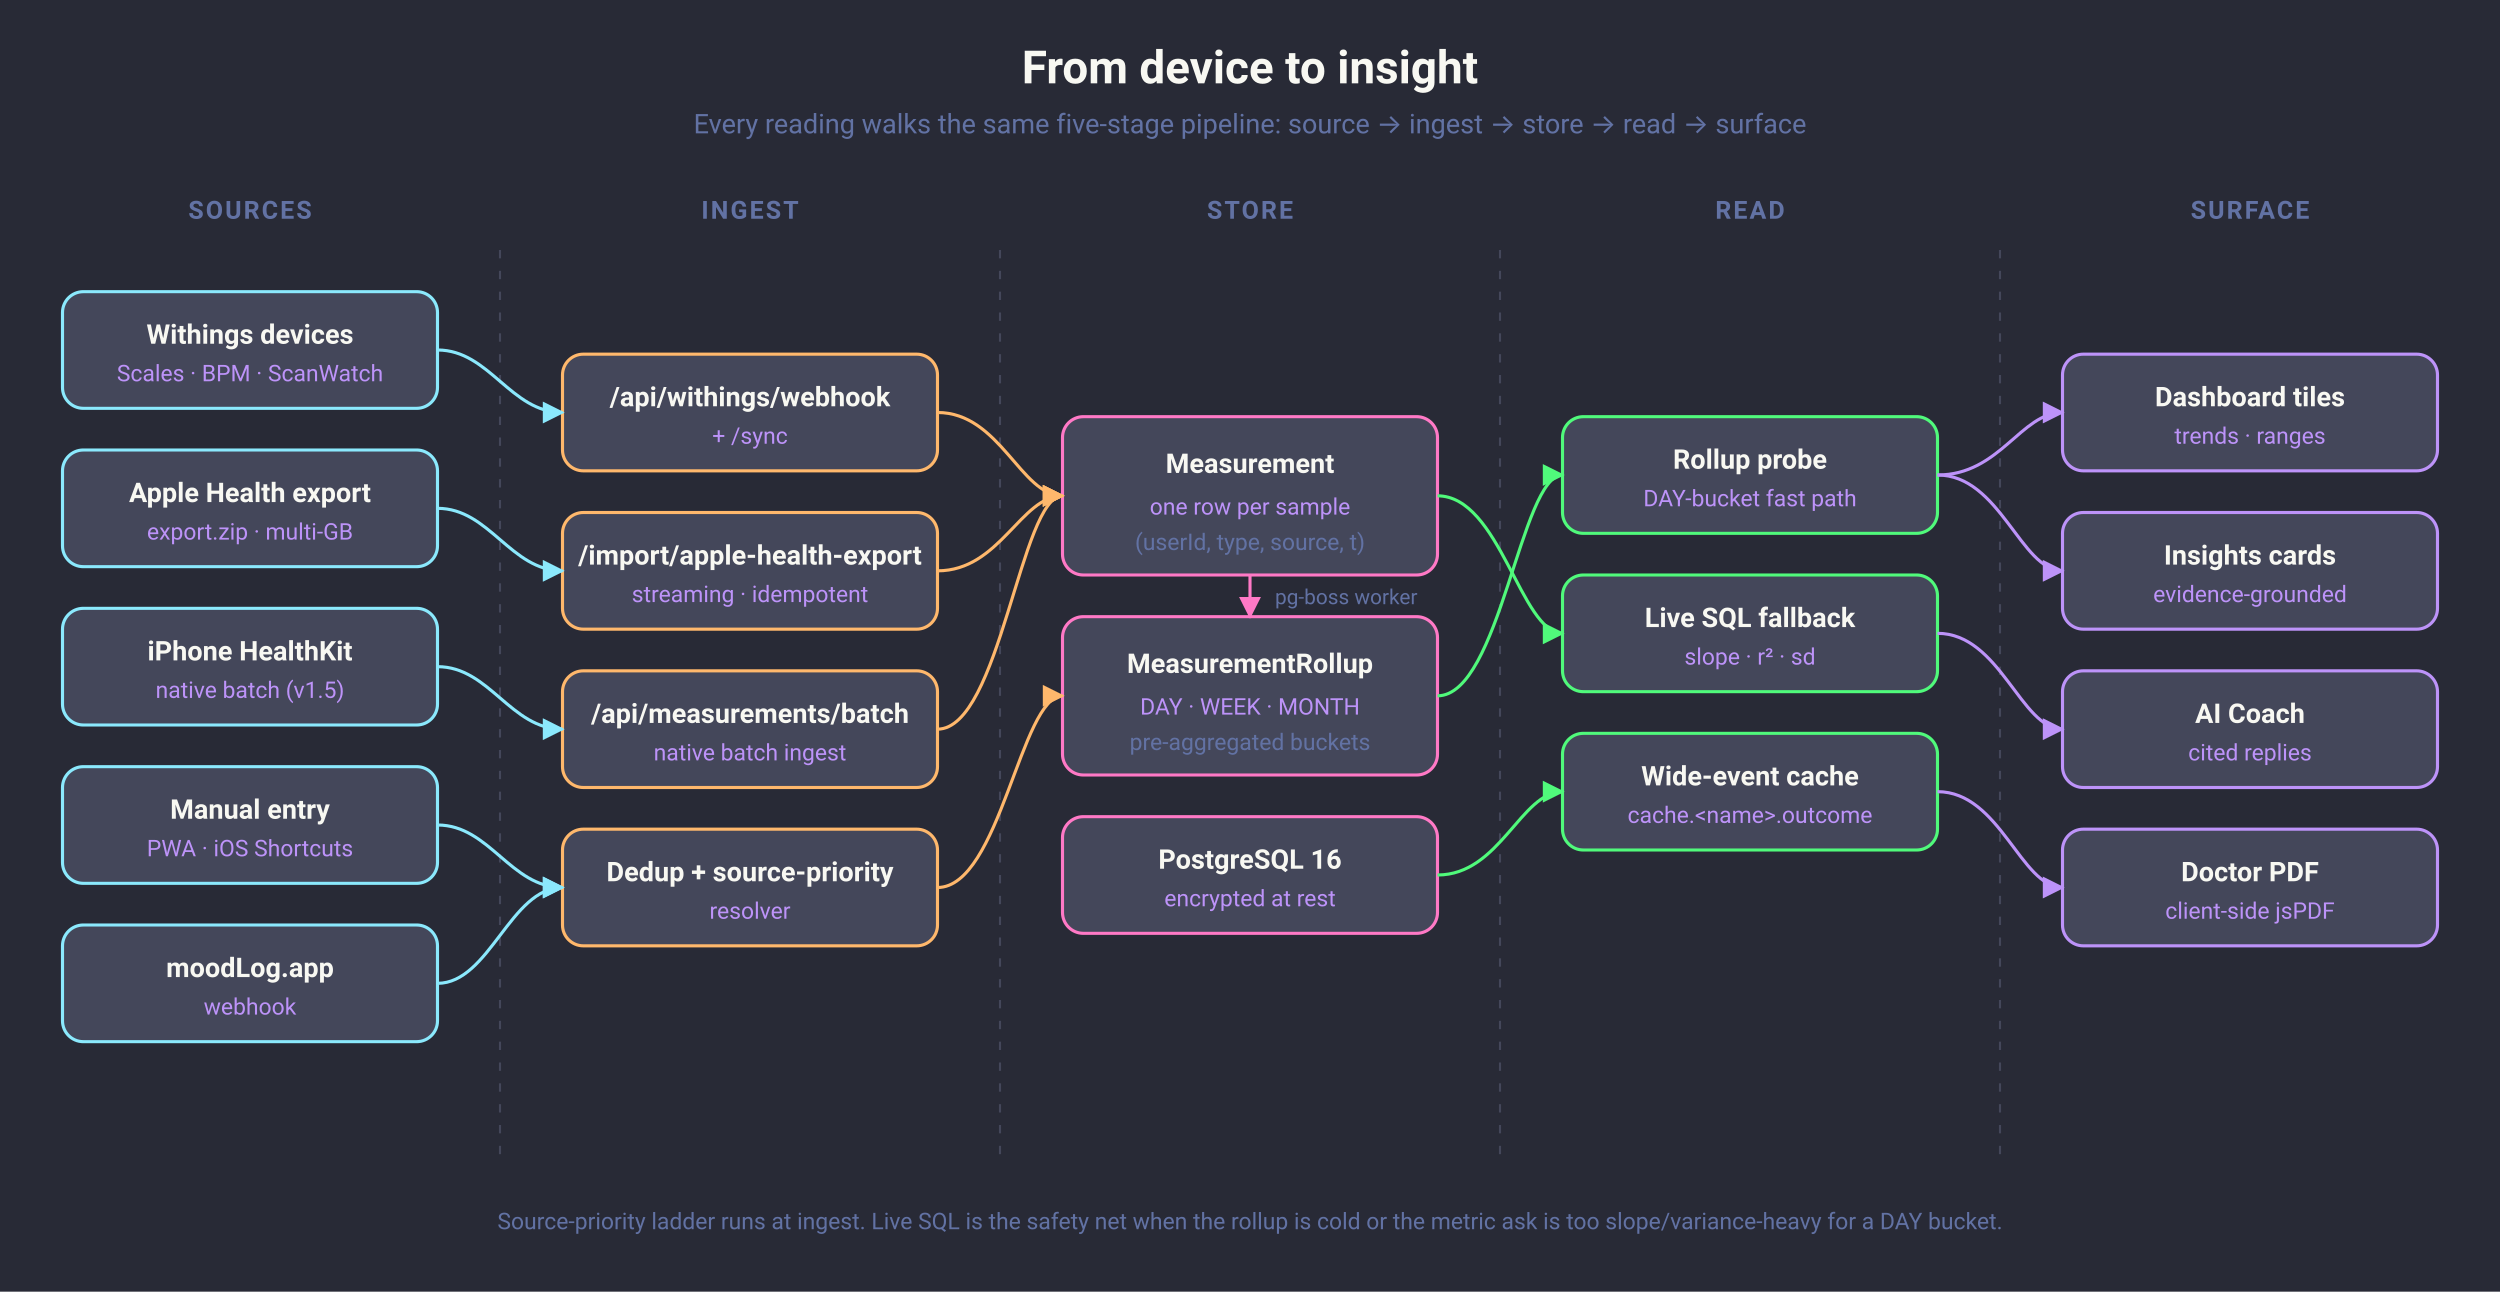
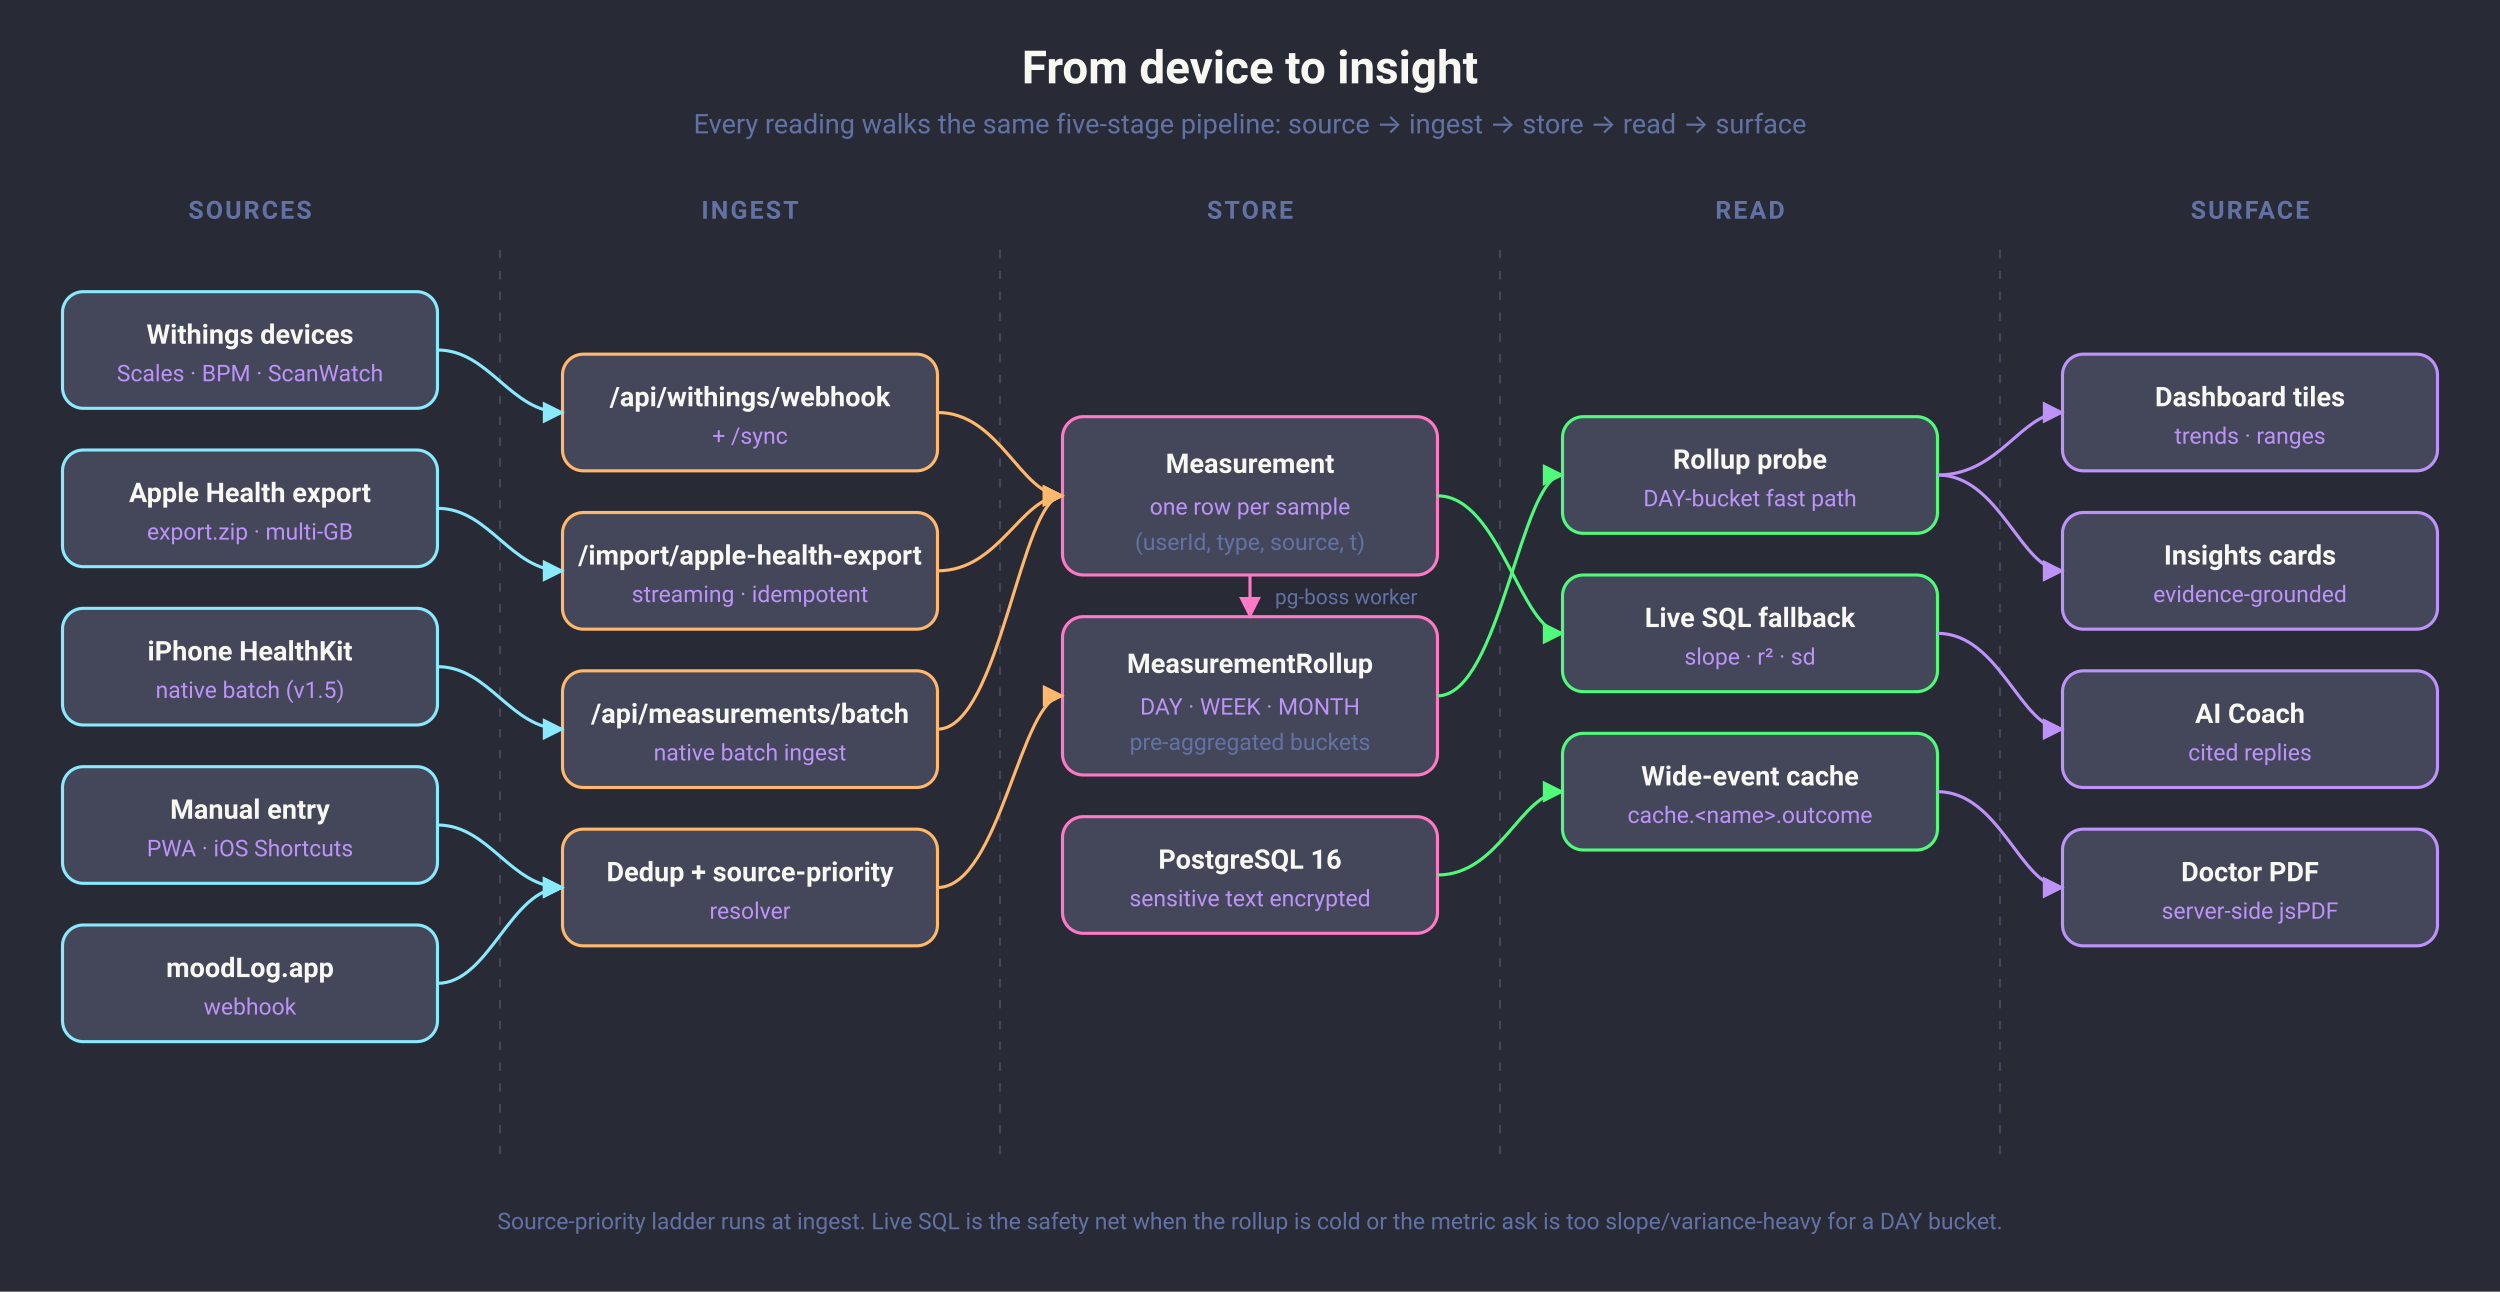
<svg xmlns="http://www.w3.org/2000/svg" viewBox="0 0 1200 620" font-family="ui-sans-serif, -apple-system, Segoe UI, Roboto, sans-serif" role="img" aria-labelledby="title desc">
  <rect x="0" y="0" width="1200" height="620" fill="#282a36" />
  <text x="600" y="40" fill="#f8f8f2" font-size="22" font-weight="700" text-anchor="middle">From device to insight</text>
  <text x="600" y="64" fill="#6272a4" font-size="13" text-anchor="middle">Every reading walks the same five-stage pipeline: source → ingest → store → read → surface</text>
  <g font-size="12" fill="#6272a4" font-weight="600" letter-spacing="1">
    <text x="120" y="105" text-anchor="middle">SOURCES</text>
    <text x="360" y="105" text-anchor="middle">INGEST</text>
    <text x="600" y="105" text-anchor="middle">STORE</text>
    <text x="840" y="105" text-anchor="middle">READ</text>
    <text x="1080" y="105" text-anchor="middle">SURFACE</text>
  </g>
  <g stroke="#44475a" stroke-dasharray="4 6" stroke-width="1">
    <line x1="240" y1="120" x2="240" y2="560" />
    <line x1="480" y1="120" x2="480" y2="560" />
    <line x1="720" y1="120" x2="720" y2="560" />
    <line x1="960" y1="120" x2="960" y2="560" />
  </g>
  <g font-size="13" fill="#f8f8f2">
    <rect x="30" y="140" width="180" height="56" rx="10" fill="#44475a" stroke="#8be9fd" stroke-width="1.5" />
    <text x="120" y="165" text-anchor="middle" font-weight="600">Withings devices</text>
    <text x="120" y="183" text-anchor="middle" fill="#bd93f9" font-size="11">Scales · BPM · ScanWatch</text>
    <rect x="30" y="216" width="180" height="56" rx="10" fill="#44475a" stroke="#8be9fd" stroke-width="1.5" />
    <text x="120" y="241" text-anchor="middle" font-weight="600">Apple Health export</text>
    <text x="120" y="259" text-anchor="middle" fill="#bd93f9" font-size="11">export.zip · multi-GB</text>
    <rect x="30" y="292" width="180" height="56" rx="10" fill="#44475a" stroke="#8be9fd" stroke-width="1.5" />
    <text x="120" y="317" text-anchor="middle" font-weight="600">iPhone HealthKit</text>
    <text x="120" y="335" text-anchor="middle" fill="#bd93f9" font-size="11">native batch (v1.5)</text>
    <rect x="30" y="368" width="180" height="56" rx="10" fill="#44475a" stroke="#8be9fd" stroke-width="1.5" />
    <text x="120" y="393" text-anchor="middle" font-weight="600">Manual entry</text>
    <text x="120" y="411" text-anchor="middle" fill="#bd93f9" font-size="11">PWA · iOS Shortcuts</text>
    <rect x="30" y="444" width="180" height="56" rx="10" fill="#44475a" stroke="#8be9fd" stroke-width="1.5" />
    <text x="120" y="469" text-anchor="middle" font-weight="600">moodLog.app</text>
    <text x="120" y="487" text-anchor="middle" fill="#bd93f9" font-size="11">webhook</text>
  </g>
  <g font-size="13" fill="#f8f8f2">
    <rect x="270" y="170" width="180" height="56" rx="10" fill="#44475a" stroke="#ffb86c" stroke-width="1.5" />
    <text x="360" y="195" text-anchor="middle" font-weight="600">/api/withings/webhook</text>
    <text x="360" y="213" text-anchor="middle" fill="#bd93f9" font-size="11">+ /sync</text>
    <rect x="270" y="246" width="180" height="56" rx="10" fill="#44475a" stroke="#ffb86c" stroke-width="1.5" />
    <text x="360" y="271" text-anchor="middle" font-weight="600">/import/apple-health-export</text>
    <text x="360" y="289" text-anchor="middle" fill="#bd93f9" font-size="11">streaming · idempotent</text>
    <rect x="270" y="322" width="180" height="56" rx="10" fill="#44475a" stroke="#ffb86c" stroke-width="1.5" />
    <text x="360" y="347" text-anchor="middle" font-weight="600">/api/measurements/batch</text>
    <text x="360" y="365" text-anchor="middle" fill="#bd93f9" font-size="11">native batch ingest</text>
    <rect x="270" y="398" width="180" height="56" rx="10" fill="#44475a" stroke="#ffb86c" stroke-width="1.5" />
    <text x="360" y="423" text-anchor="middle" font-weight="600">Dedup + source-priority</text>
    <text x="360" y="441" text-anchor="middle" fill="#bd93f9" font-size="11">resolver</text>
  </g>
  <g font-size="13" fill="#f8f8f2">
    <rect x="510" y="200" width="180" height="76" rx="10" fill="#44475a" stroke="#ff79c6" stroke-width="1.5" />
    <text x="600" y="227" text-anchor="middle" font-weight="600">Measurement</text>
    <text x="600" y="247" text-anchor="middle" fill="#bd93f9" font-size="11">one row per sample</text>
    <text x="600" y="264" text-anchor="middle" fill="#6272a4" font-size="11">(userId, type, source, t)</text>
    <rect x="510" y="296" width="180" height="76" rx="10" fill="#44475a" stroke="#ff79c6" stroke-width="1.5" />
    <text x="600" y="323" text-anchor="middle" font-weight="600">MeasurementRollup</text>
    <text x="600" y="343" text-anchor="middle" fill="#bd93f9" font-size="11">DAY · WEEK · MONTH</text>
    <text x="600" y="360" text-anchor="middle" fill="#6272a4" font-size="11">pre-aggregated buckets</text>
    <rect x="510" y="392" width="180" height="56" rx="10" fill="#44475a" stroke="#ff79c6" stroke-width="1.5" />
    <text x="600" y="417" text-anchor="middle" font-weight="600">PostgreSQL 16</text>
-     <text x="600" y="435" text-anchor="middle" fill="#bd93f9" font-size="11">encrypted at rest</text>
+     <text x="600" y="435" text-anchor="middle" fill="#bd93f9" font-size="11">sensitive text encrypted</text>
  </g>
  <g font-size="13" fill="#f8f8f2">
    <rect x="750" y="200" width="180" height="56" rx="10" fill="#44475a" stroke="#50fa7b" stroke-width="1.5" />
    <text x="840" y="225" text-anchor="middle" font-weight="600">Rollup probe</text>
    <text x="840" y="243" text-anchor="middle" fill="#bd93f9" font-size="11">DAY-bucket fast path</text>
    <rect x="750" y="276" width="180" height="56" rx="10" fill="#44475a" stroke="#50fa7b" stroke-width="1.5" />
    <text x="840" y="301" text-anchor="middle" font-weight="600">Live SQL fallback</text>
    <text x="840" y="319" text-anchor="middle" fill="#bd93f9" font-size="11">slope · r² · sd</text>
    <rect x="750" y="352" width="180" height="56" rx="10" fill="#44475a" stroke="#50fa7b" stroke-width="1.5" />
    <text x="840" y="377" text-anchor="middle" font-weight="600">Wide-event cache</text>
    <text x="840" y="395" text-anchor="middle" fill="#bd93f9" font-size="11">cache.&lt;name&gt;.outcome</text>
  </g>
  <g font-size="13" fill="#f8f8f2">
    <rect x="990" y="170" width="180" height="56" rx="10" fill="#44475a" stroke="#bd93f9" stroke-width="1.5" />
    <text x="1080" y="195" text-anchor="middle" font-weight="600">Dashboard tiles</text>
    <text x="1080" y="213" text-anchor="middle" fill="#bd93f9" font-size="11">trends · ranges</text>
    <rect x="990" y="246" width="180" height="56" rx="10" fill="#44475a" stroke="#bd93f9" stroke-width="1.5" />
    <text x="1080" y="271" text-anchor="middle" font-weight="600">Insights cards</text>
    <text x="1080" y="289" text-anchor="middle" fill="#bd93f9" font-size="11">evidence-grounded</text>
    <rect x="990" y="322" width="180" height="56" rx="10" fill="#44475a" stroke="#bd93f9" stroke-width="1.5" />
    <text x="1080" y="347" text-anchor="middle" font-weight="600">AI Coach</text>
    <text x="1080" y="365" text-anchor="middle" fill="#bd93f9" font-size="11">cited replies</text>
    <rect x="990" y="398" width="180" height="56" rx="10" fill="#44475a" stroke="#bd93f9" stroke-width="1.5" />
    <text x="1080" y="423" text-anchor="middle" font-weight="600">Doctor PDF</text>
-     <text x="1080" y="441" text-anchor="middle" fill="#bd93f9" font-size="11">client-side jsPDF</text>
+     <text x="1080" y="441" text-anchor="middle" fill="#bd93f9" font-size="11">server-side jsPDF</text>
  </g>
  <g stroke="#8be9fd" stroke-width="1.5" fill="none" marker-end="url(#arr-cyan)">
    <path d="M210 168 C 235 168, 245 198, 270 198" />
    <path d="M210 244 C 235 244, 245 274, 270 274" />
    <path d="M210 320 C 235 320, 245 350, 270 350" />
    <path d="M210 396 C 235 396, 245 426, 270 426" />
    <path d="M210 472 C 235 472, 245 426, 270 426" />
  </g>
  <g stroke="#ffb86c" stroke-width="1.5" fill="none" marker-end="url(#arr-orange)">
    <path d="M450 198 C 480 198, 490 238, 510 238" />
    <path d="M450 274 C 480 274, 490 238, 510 238" />
    <path d="M450 350 C 480 350, 490 238, 510 238" />
    <path d="M450 426 C 480 426, 490 334, 510 334" />
  </g>
  <g stroke="#ff79c6" stroke-width="1.5" fill="none" marker-end="url(#arr-pink)">
    <path d="M600 276 C 600 286, 600 286, 600 296" />
  </g>
  <text x="612" y="290" fill="#6272a4" font-size="10">pg-boss worker</text>
  <g stroke="#50fa7b" stroke-width="1.5" fill="none" marker-end="url(#arr-green)">
    <path d="M690 334 C 720 334, 730 228, 750 228" />
    <path d="M690 238 C 720 238, 730 304, 750 304" />
    <path d="M690 420 C 720 420, 730 380, 750 380" />
  </g>
  <g stroke="#bd93f9" stroke-width="1.5" fill="none" marker-end="url(#arr-purple)">
    <path d="M930 228 C 960 228, 970 198, 990 198" />
    <path d="M930 228 C 960 228, 970 274, 990 274" />
    <path d="M930 304 C 960 304, 970 350, 990 350" />
    <path d="M930 380 C 960 380, 970 426, 990 426" />
  </g>
  <text x="600" y="590" fill="#6272a4" font-size="11" text-anchor="middle">Source-priority ladder runs at ingest. Live SQL is the safety net when the rollup is cold or the metric ask is too slope/variance-heavy for a DAY bucket.</text>
  <defs>
    <marker id="arr-cyan" viewBox="0 0 10 10" refX="9" refY="5" markerWidth="7" markerHeight="7" orient="auto">
      <path d="M0,0 L10,5 L0,10 z" fill="#8be9fd" />
    </marker>
    <marker id="arr-orange" viewBox="0 0 10 10" refX="9" refY="5" markerWidth="7" markerHeight="7" orient="auto">
      <path d="M0,0 L10,5 L0,10 z" fill="#ffb86c" />
    </marker>
    <marker id="arr-pink" viewBox="0 0 10 10" refX="9" refY="5" markerWidth="7" markerHeight="7" orient="auto">
      <path d="M0,0 L10,5 L0,10 z" fill="#ff79c6" />
    </marker>
    <marker id="arr-green" viewBox="0 0 10 10" refX="9" refY="5" markerWidth="7" markerHeight="7" orient="auto">
      <path d="M0,0 L10,5 L0,10 z" fill="#50fa7b" />
    </marker>
    <marker id="arr-purple" viewBox="0 0 10 10" refX="9" refY="5" markerWidth="7" markerHeight="7" orient="auto">
      <path d="M0,0 L10,5 L0,10 z" fill="#bd93f9" />
    </marker>
  </defs>
</svg>
